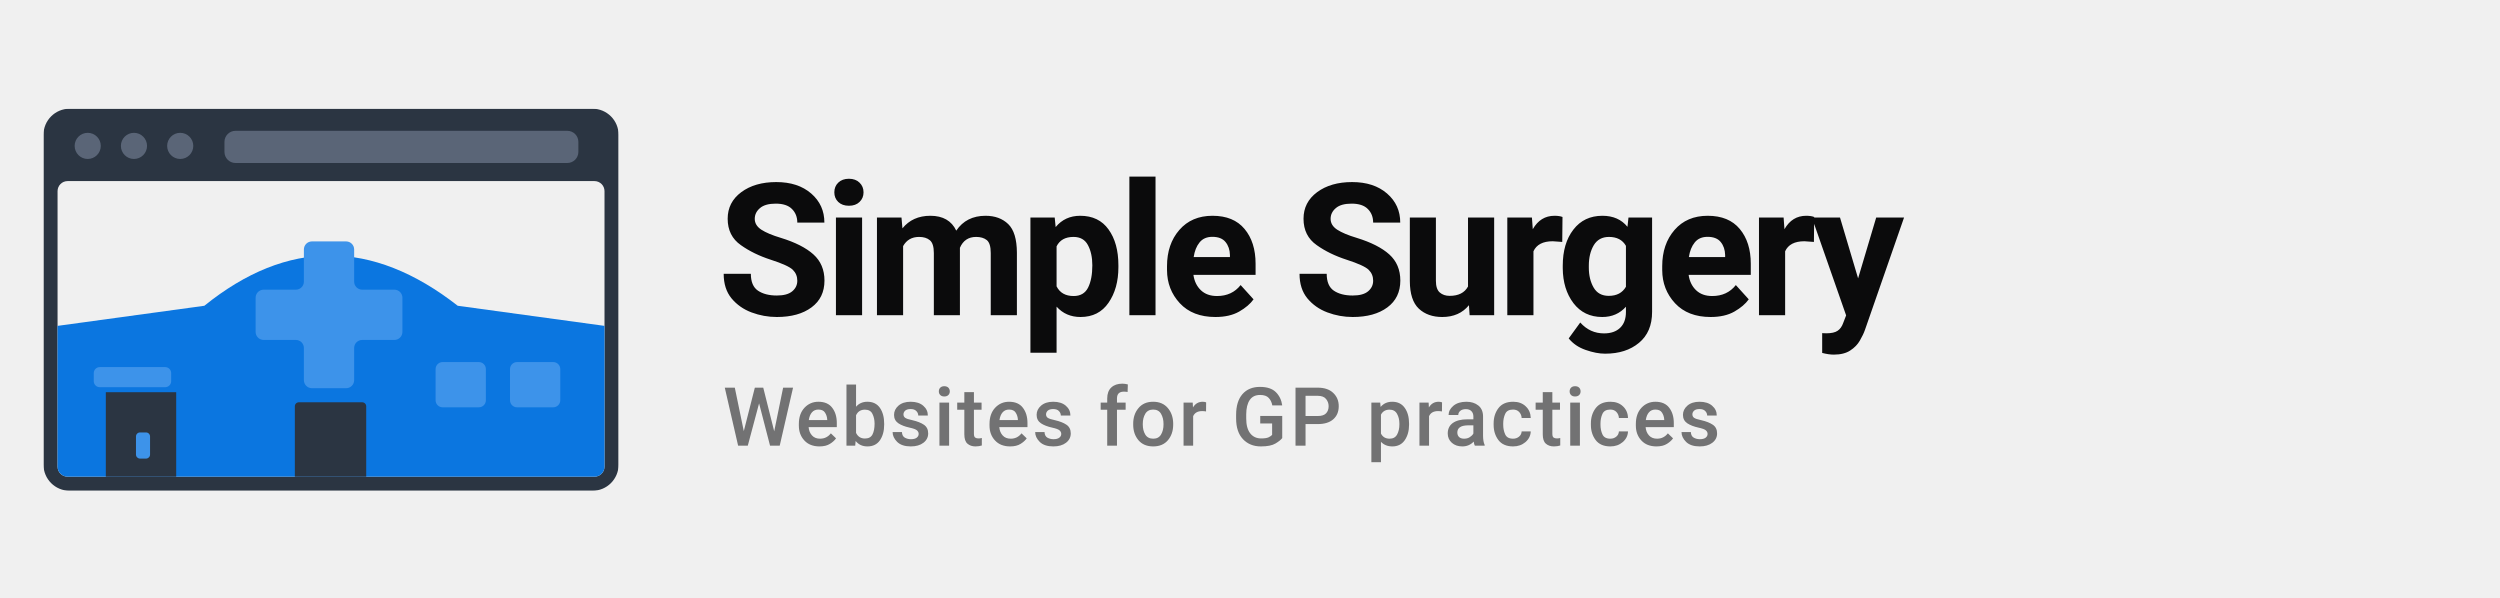
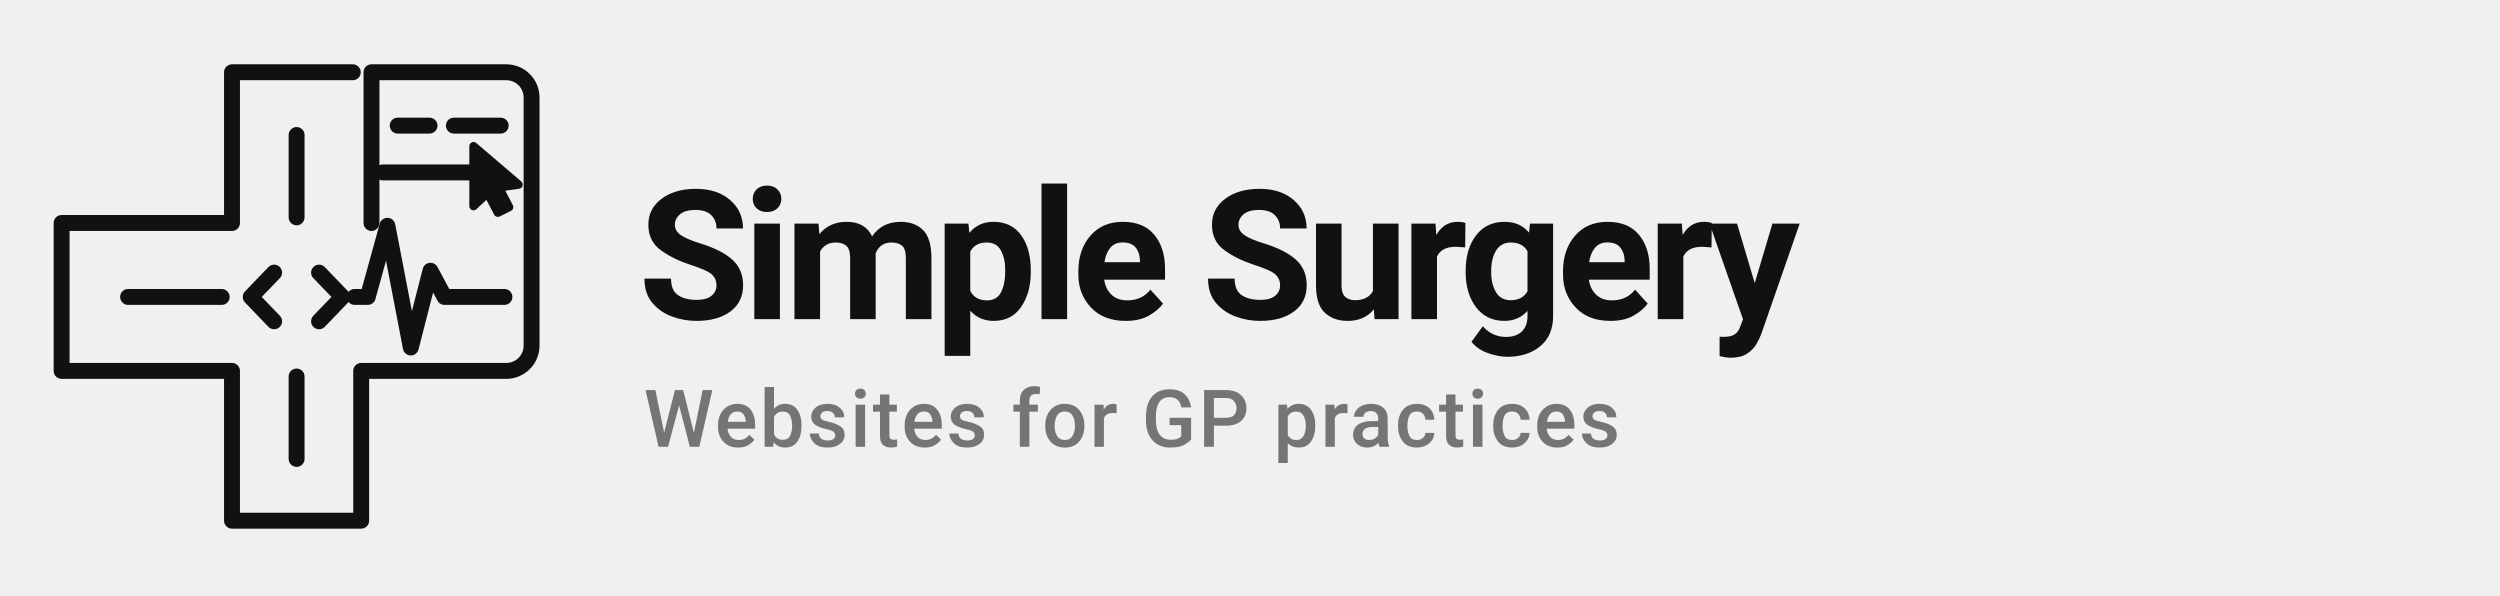
- <svg xmlns="http://www.w3.org/2000/svg" viewBox="0 0 460 110" width="460" height="110" role="img" aria-label="Simple Surgery">
-   <g transform="translate(8 20) scale(0.185)">
-     <defs>
-       <clipPath id="ska7iwl">
-         <rect x="14" y="72" width="544" height="294" rx="10" ry="10" />
-       </clipPath>
-       <mask id="mka7iwl">
-         <rect x="0" y="0" width="572" height="380" fill="#fff" />
-         <rect x="14" y="72" width="544" height="294" rx="10" ry="10" fill="#000" />
-       </mask>
-     </defs>
+ <svg xmlns="http://www.w3.org/2000/svg" viewBox="0 0 470 112" width="470" height="112" role="img" aria-label="Simple Surgery">
+   <g transform="translate(10 12) scale(0.176)">
    <g transform="translate(0 0)">
-       <rect x="0" y="0" width="572" height="380" rx="26" ry="26" fill="#2B3542" mask="url(#mka7iwl)" />
-       <g fill="#5A6577">
-         <circle cx="44" cy="37" r="13" />
-         <circle cx="90" cy="37" r="13" />
-         <circle cx="136" cy="37" r="13" />
-         <rect x="180" y="22" width="352" height="32" rx="11" ry="11" />
+       <g fill="none" stroke="#111111" stroke-width="17" stroke-linecap="round" stroke-linejoin="round">
+         <path d="M320 9 H191 V170 H9 V328 H191 V488 H329 V328 H484 A27 27 0 0 0 511 301 V36 A27 27 0 0 0 484 9 H340 V170" />
+         <path d="M368 66 h34" />
+         <path d="M428 66 h50" />
+         <path d="M352 116 h92" />
+         <path d="M260 76 v88" />
+         <path d="M260 334 v88" />
+         <path d="M80 249 h100" />
+         <path d="M236 223 l-25 26 25 26" />
+         <path d="M284 223 l25 26-25 26" />
+         <path d="M322 249 h14 l21-76 25 130 21-82 15 28 h64" />
      </g>
-       <g clip-path="url(#ska7iwl)">
-         <path fill="#0B76E0" d="M14 366 L14 216 L160 196 Q284 96 412 196 L558 216 L558 366 Z" />
-         <g fill="#2B3542">
-           <path d="M254 292 h63 a4 4 0 0 1 4 4 v70 h-71 v-70 a4 4 0 0 1 4-4 Z" />
-           <path d="M62 282 h70 v84 H62 Z" />
-         </g>
-         <g fill="#3D93EA">
-           <path d="M267 132 h34 a8 8 0 0 1 8 8 v32 a8 8 0 0 0 8 8 h32 a8 8 0 0 1 8 8 v34 a8 8 0 0 1-8 8 h-32 a8 8 0 0 0-8 8 v32 a8 8 0 0 1-8 8 h-34 a8 8 0 0 1-8-8 v-32 a8 8 0 0 0-8-8 h-32 a8 8 0 0 1-8-8 v-34 a8 8 0 0 1 8-8 h32 a8 8 0 0 0 8-8 v-32 a8 8 0 0 1 8-8 Z" />
-           <rect x="50" y="257" width="77" height="20" rx="6" ry="6" />
-           <rect x="92" y="322" width="14" height="26" rx="4" ry="4" />
-           <rect x="390" y="252" width="50" height="45" rx="7" ry="7" />
-           <rect x="464" y="252" width="50" height="45" rx="7" ry="7" />
-         </g>
-       </g>
+       <path d="M449 88 V152 L464 138 L475 159 L487 153 L476 132 L497 129 Z" fill="#111111" stroke="#111111" stroke-width="9" stroke-linejoin="round" />
    </g>
  </g>
-   <text x="132" y="58" font-family="system-ui, -apple-system, 'Segoe UI', Roboto, 'Helvetica Neue', Arial, sans-serif" font-size="34" font-weight="700" letter-spacing="-1.2" fill="#0B0B0C">Simple Surgery</text>
-   <text x="133" y="82" font-family="system-ui, -apple-system, 'Segoe UI', Roboto, 'Helvetica Neue', Arial, sans-serif" font-size="15" font-weight="500" letter-spacing="0.4" fill="#0B0B0C" opacity="0.55">Websites for GP practices</text>
+   <text x="120" y="60" font-family="system-ui, -apple-system, 'Segoe UI', Roboto, 'Helvetica Neue', Arial, sans-serif" font-size="34" font-weight="700" letter-spacing="-1.2" fill="#111111">Simple Surgery</text>
+   <text x="121" y="84" font-family="system-ui, -apple-system, 'Segoe UI', Roboto, 'Helvetica Neue', Arial, sans-serif" font-size="15" font-weight="500" letter-spacing="0.4" fill="#111111" opacity="0.55">Websites for GP practices</text>
</svg>
